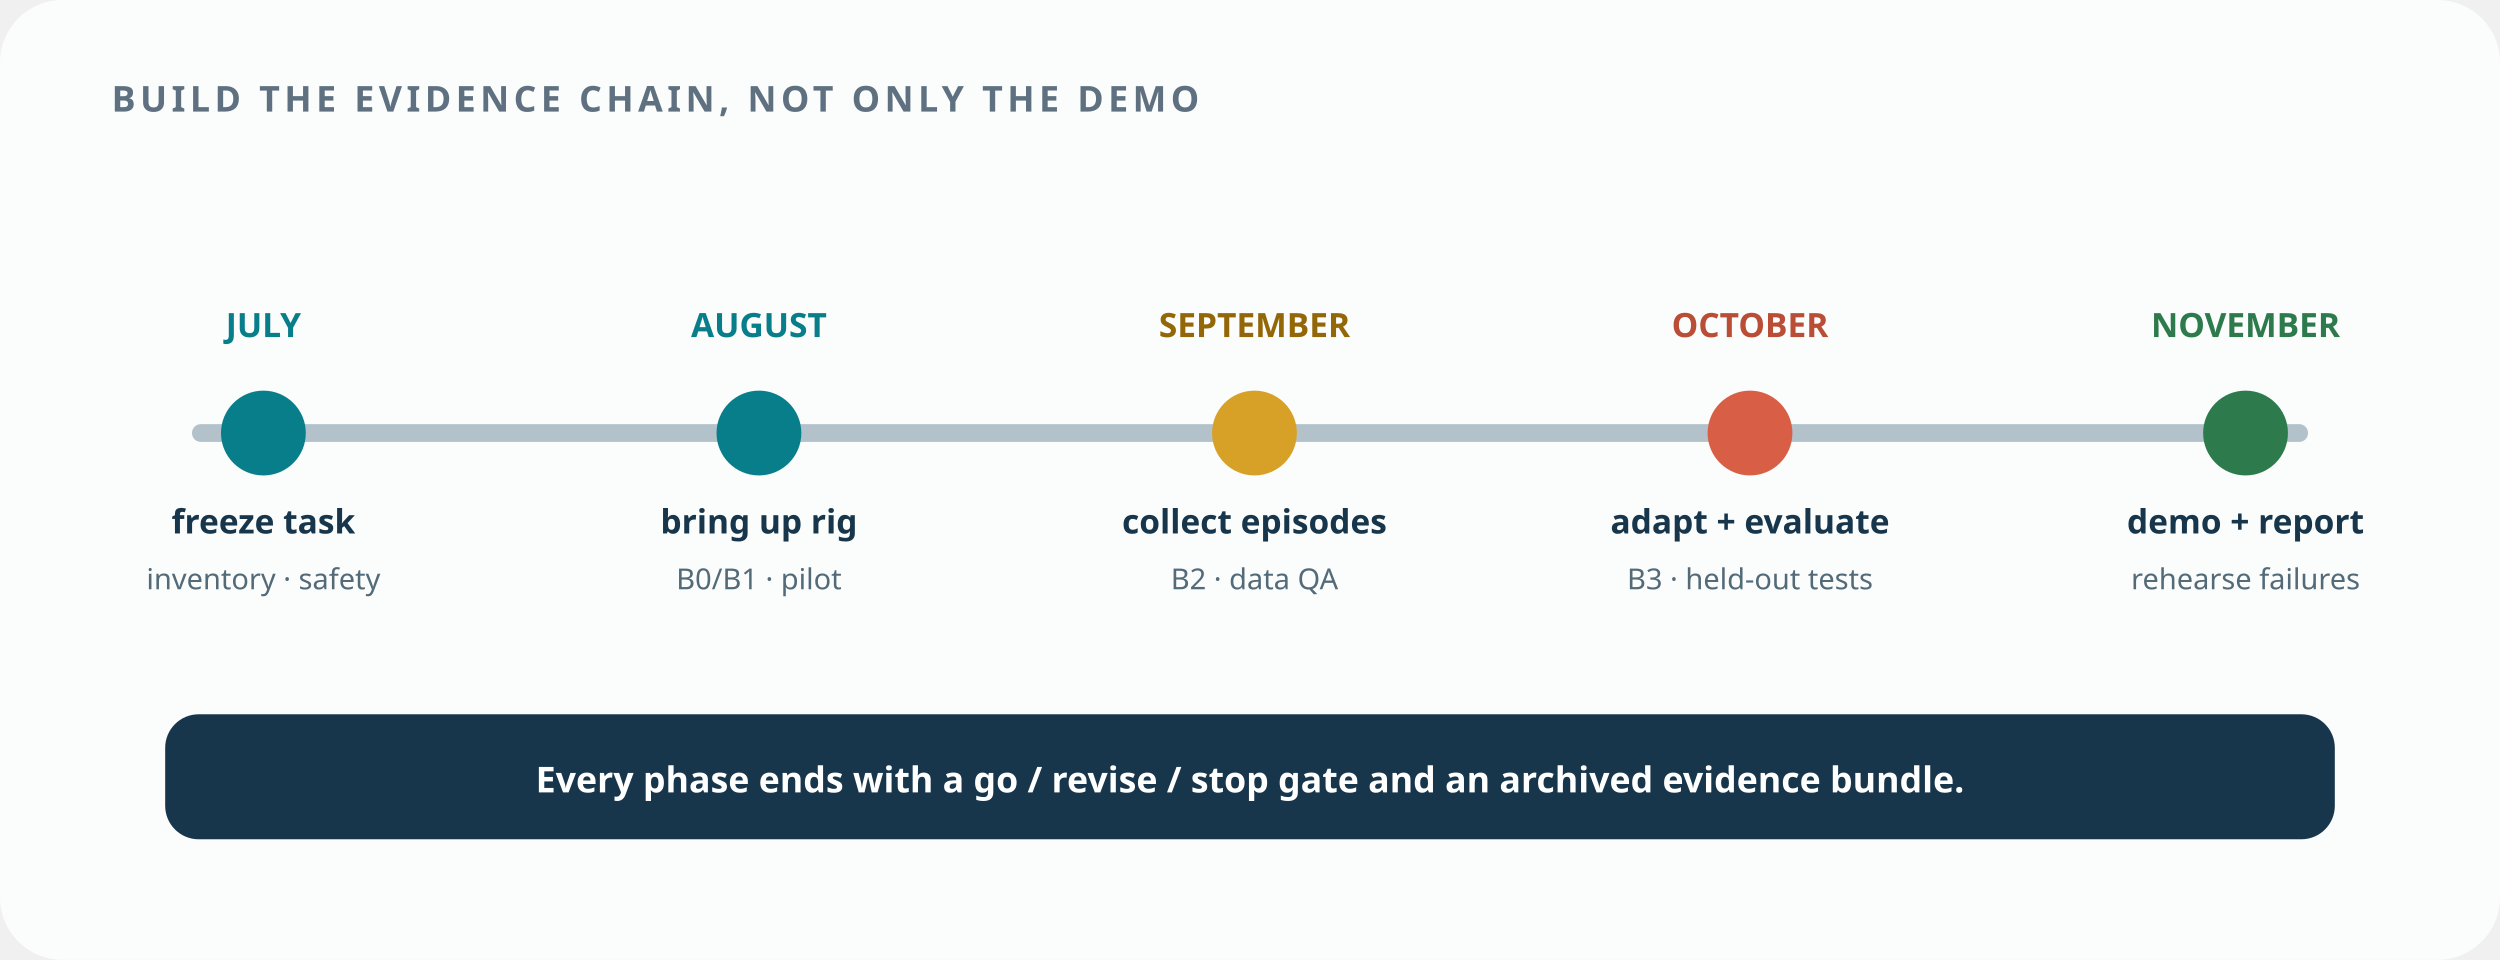
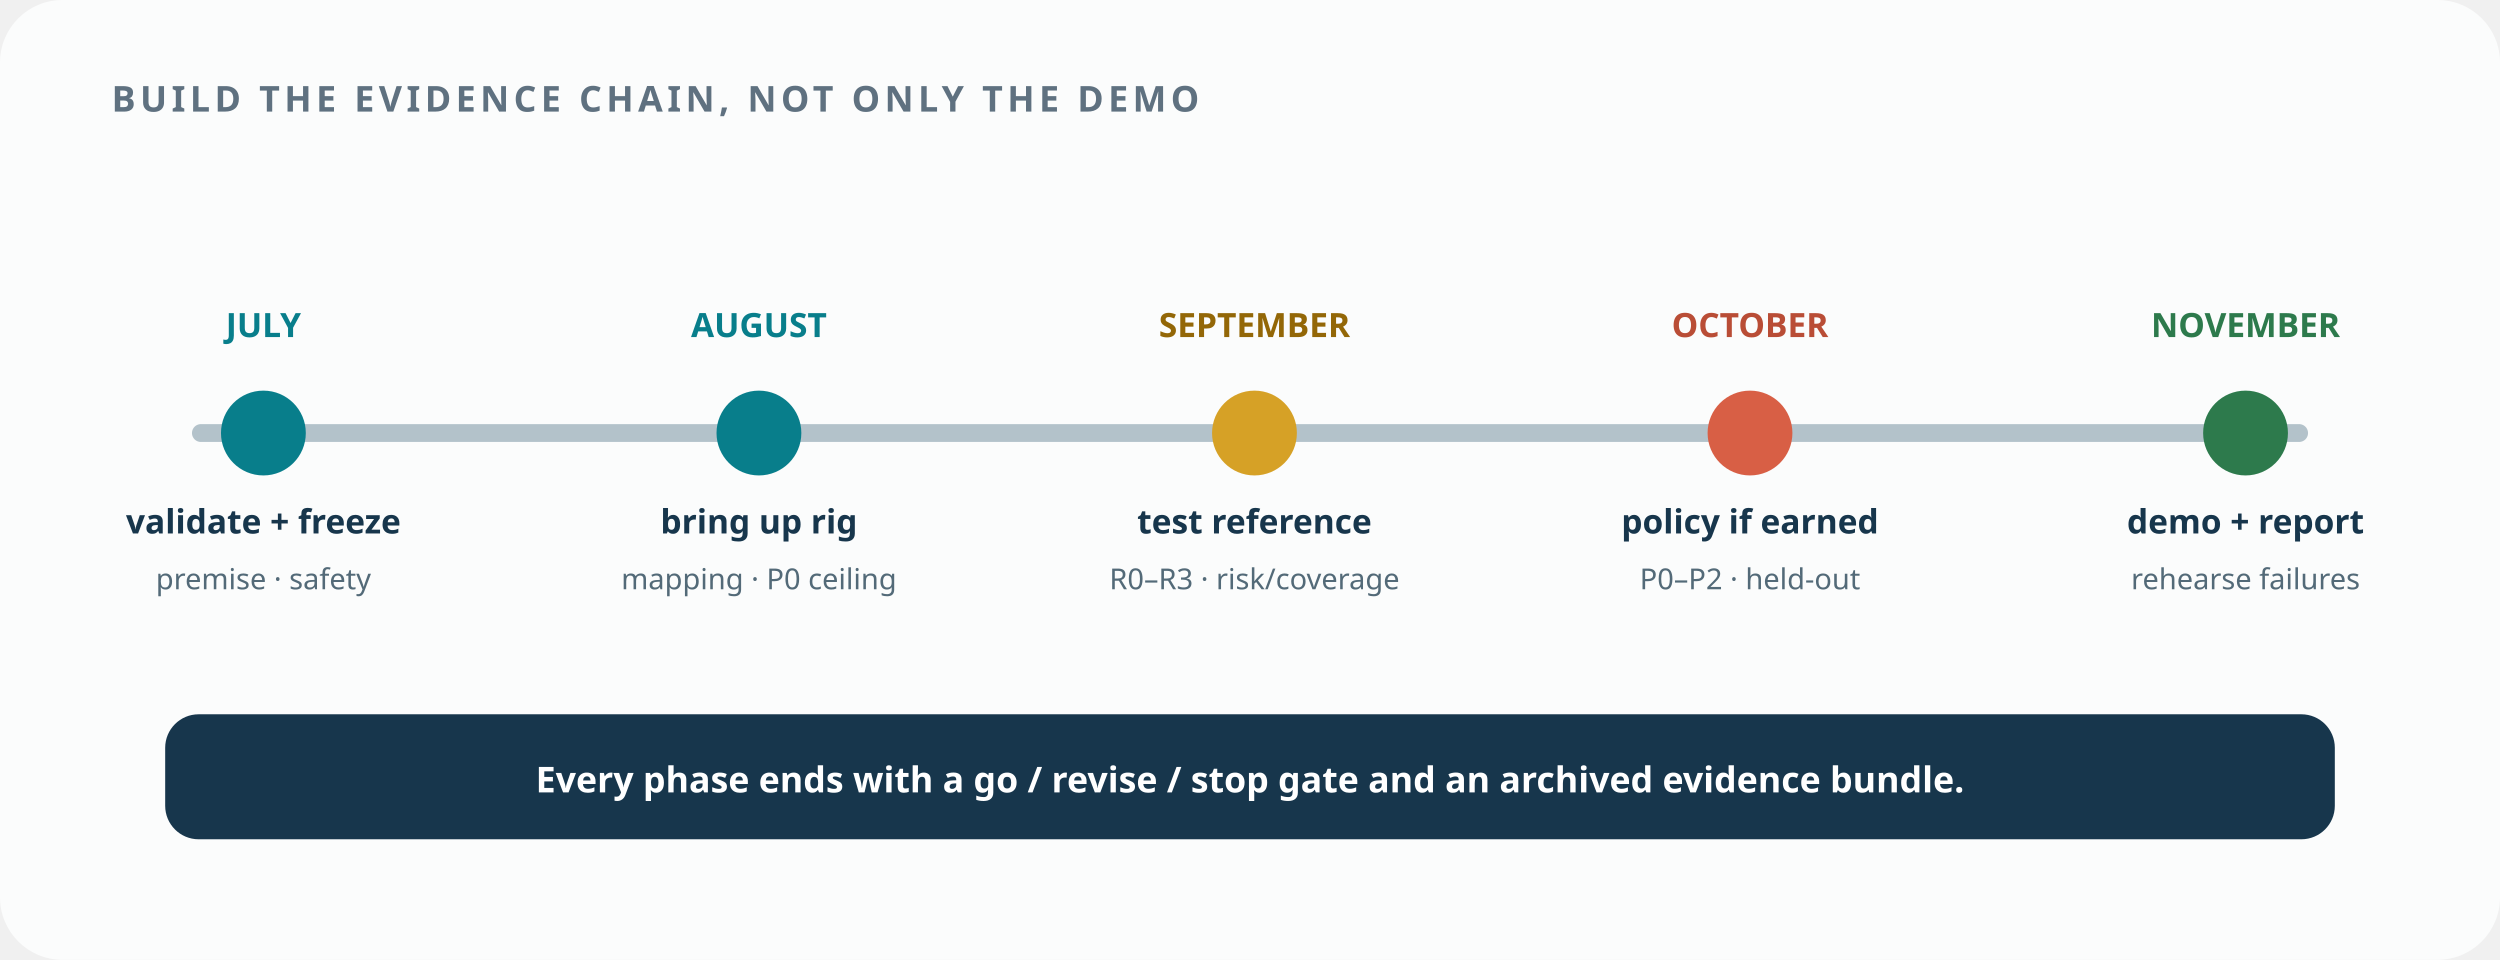
<svg xmlns="http://www.w3.org/2000/svg" viewBox="0 0 1120 430" role="img" aria-labelledby="title desc">
  <rect width="1120" height="430" rx="28" fill="#fbfcfc" />
  <g font-family="system-ui">
    <text x="50" y="50" fill="#5f7180" font-size="16" font-weight="800" letter-spacing="2">BUILD THE EVIDENCE CHAIN, NOT ONLY THE DEMO</text>
    <line x1="90" y1="194" x2="1030" y2="194" stroke="#b3c2ca" stroke-width="8" stroke-linecap="round" />
    <g text-anchor="middle">
      <circle cx="118" cy="194" r="19" fill="#087e8b" />
      <text x="118" y="151" fill="#087e8b" font-size="15" font-weight="850">JULY</text>
-       <text x="118" y="239" fill="#17364c" font-size="15" font-weight="800">freeze task</text>
-       <text x="118" y="264" fill="#536a78" font-size="13">inventory · safety</text>
+       <text x="118" y="239" fill="#17364c" font-size="15" font-weight="800">validate + freeze</text>
+       <text x="118" y="264" fill="#536a78" font-size="13">premise · safety</text>
      <circle cx="340" cy="194" r="19" fill="#087e8b" />
      <text x="340" y="151" fill="#087e8b" font-size="15" font-weight="850">AUGUST</text>
      <text x="340" y="239" fill="#17364c" font-size="15" font-weight="800">bring up rig</text>
-       <text x="340" y="264" fill="#536a78" font-size="13">B0/B1 · pilot</text>
+       <text x="340" y="264" fill="#536a78" font-size="13">mapping · P0 ceiling</text>
      <circle cx="562" cy="194" r="19" fill="#d6a126" />
      <text x="562" y="151" fill="#936707" font-size="15" font-weight="850">SEPTEMBER</text>
-       <text x="562" y="239" fill="#17364c" font-size="15" font-weight="800">collect episodes</text>
-       <text x="562" y="264" fill="#536a78" font-size="13">B2 · data QA</text>
+       <text x="562" y="239" fill="#17364c" font-size="15" font-weight="800">test reference</text>
+       <text x="562" y="264" fill="#536a78" font-size="13">R0–R3 · risk/coverage</text>
      <circle cx="784" cy="194" r="19" fill="#d85f45" />
      <text x="784" y="151" fill="#b94d36" font-size="15" font-weight="850">OCTOBER</text>
-       <text x="784" y="239" fill="#17364c" font-size="15" font-weight="800">adapt + evaluate</text>
-       <text x="784" y="264" fill="#536a78" font-size="13">B3 · held-out tests</text>
+       <text x="784" y="239" fill="#17364c" font-size="15" font-weight="800">policy if earned</text>
+       <text x="784" y="264" fill="#536a78" font-size="13">P0–P2 · held-out</text>
      <circle cx="1006" cy="194" r="19" fill="#2d7a4c" />
      <text x="1006" y="151" fill="#2d7a4c" font-size="15" font-weight="850">NOVEMBER</text>
      <text x="1006" y="239" fill="#17364c" font-size="15" font-weight="800">demo + report</text>
      <text x="1006" y="264" fill="#536a78" font-size="13">rehearse failures</text>
    </g>
    <rect x="74" y="320" width="972" height="56" rx="15" fill="#17364c" />
    <text x="560" y="355" fill="white" text-anchor="middle" font-size="16" font-weight="800">Every phase ends with a go / revise / stop gate and an archived evidence bundle.</text>
  </g>
</svg>
